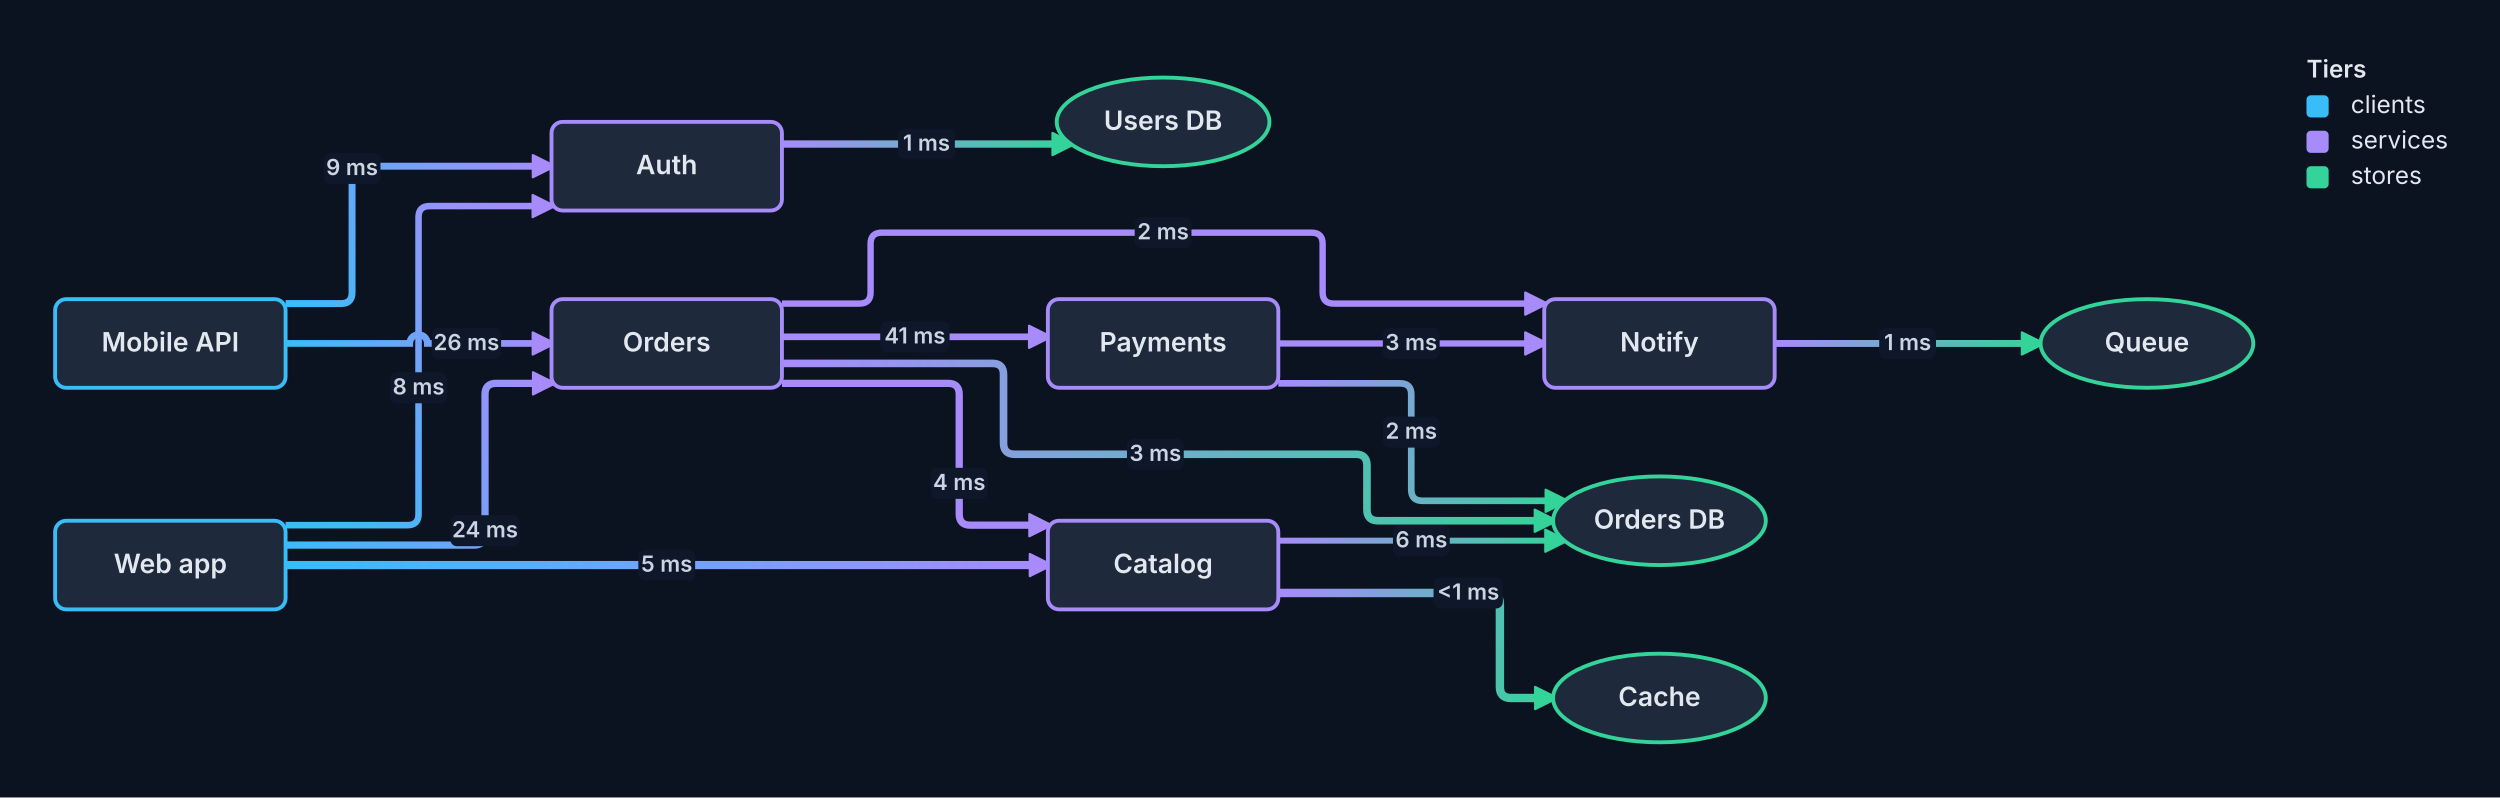
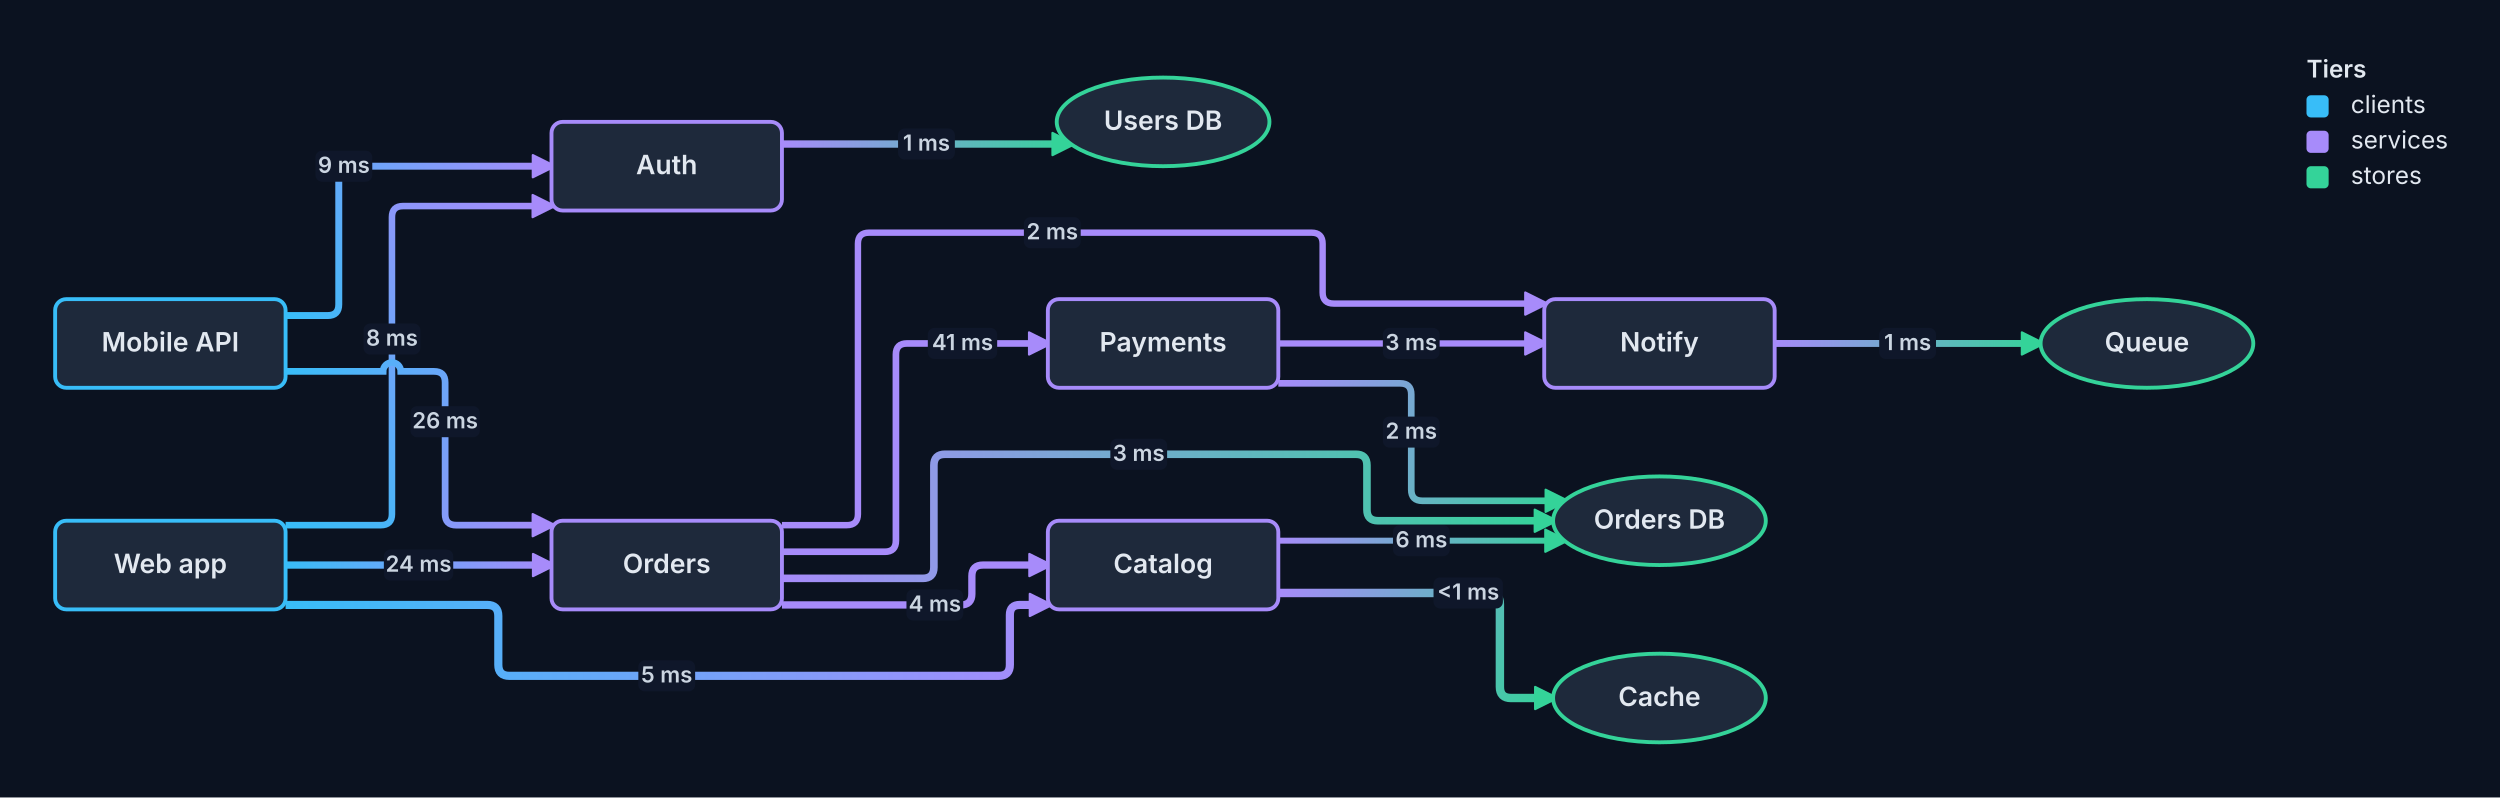
<svg xmlns="http://www.w3.org/2000/svg" viewBox="-24.88 -155.00 1128.21 359.88" width="1128.21" height="359.88" font-family="Inter, system-ui, -apple-system, sans-serif">
  <defs>
    <marker id="gl-mk-0" markerWidth="12.00" markerHeight="12.00" viewBox="0 0 12.00 12" orient="auto" refX="1.00" refY="6" markerUnits="userSpaceOnUse">
      <path d="M 1,1 L 11,6 L 1,11 Z" fill="#a78bfa" stroke="#a78bfa" stroke-linejoin="round" />
    </marker>
    <marker id="gl-mk-1" markerWidth="12.00" markerHeight="12.00" viewBox="0 0 12.00 12" orient="auto" refX="1.00" refY="6" markerUnits="userSpaceOnUse">
      <path d="M 1,1 L 11,6 L 1,11 Z" fill="#34d399" stroke="#34d399" stroke-linejoin="round" />
    </marker>
    <linearGradient id="gl-grad-0" gradientUnits="userSpaceOnUse" x1="104.00" y1="82.00" x2="224.00" y2="-62.00">
      <stop offset="0.00%" stop-color="#38bdf8" />
      <stop offset="100.00%" stop-color="#a78bfa" />
    </linearGradient>
-     <linearGradient id="gl-grad-1" gradientUnits="userSpaceOnUse" x1="104.00" y1="91.00" x2="224.00" y2="18.00">
+     <linearGradient id="gl-grad-1" gradientUnits="userSpaceOnUse" x1="104.00" y1="100.00" x2="224.00" y2="100.00">
      <stop offset="0.00%" stop-color="#38bdf8" />
      <stop offset="100.00%" stop-color="#a78bfa" />
    </linearGradient>
-     <linearGradient id="gl-grad-2" gradientUnits="userSpaceOnUse" x1="104.00" y1="100.00" x2="448.00" y2="100.00">
+     <linearGradient id="gl-grad-2" gradientUnits="userSpaceOnUse" x1="104.00" y1="118.00" x2="448.00" y2="118.00">
      <stop offset="0.00%" stop-color="#38bdf8" />
      <stop offset="100.00%" stop-color="#a78bfa" />
    </linearGradient>
-     <linearGradient id="gl-grad-3" gradientUnits="userSpaceOnUse" x1="104.00" y1="-18.00" x2="224.00" y2="-80.00">
+     <linearGradient id="gl-grad-3" gradientUnits="userSpaceOnUse" x1="104.00" y1="-12.60" x2="224.00" y2="-80.00">
      <stop offset="0.00%" stop-color="#38bdf8" />
      <stop offset="100.00%" stop-color="#a78bfa" />
    </linearGradient>
-     <linearGradient id="gl-grad-4" gradientUnits="userSpaceOnUse" x1="104.00" y1="0.00" x2="224.00" y2="0.00">
+     <linearGradient id="gl-grad-4" gradientUnits="userSpaceOnUse" x1="104.00" y1="12.60" x2="224.00" y2="82.00">
      <stop offset="0.00%" stop-color="#38bdf8" />
      <stop offset="100.00%" stop-color="#a78bfa" />
    </linearGradient>
    <linearGradient id="gl-grad-5" gradientUnits="userSpaceOnUse" x1="328.00" y1="-90.00" x2="458.43" y2="-90.00">
      <stop offset="0.00%" stop-color="#a78bfa" />
      <stop offset="100.00%" stop-color="#34d399" />
    </linearGradient>
-     <linearGradient id="gl-grad-6" gradientUnits="userSpaceOnUse" x1="328.00" y1="9.00" x2="676.00" y2="80.00">
+     <linearGradient id="gl-grad-6" gradientUnits="userSpaceOnUse" x1="328.00" y1="106.00" x2="676.00" y2="80.00">
      <stop offset="0.00%" stop-color="#a78bfa" />
      <stop offset="100.00%" stop-color="#34d399" />
    </linearGradient>
    <linearGradient id="gl-grad-7" gradientUnits="userSpaceOnUse" x1="552.00" y1="112.60" x2="676.00" y2="160.00">
      <stop offset="0.00%" stop-color="#a78bfa" />
      <stop offset="100.00%" stop-color="#34d399" />
    </linearGradient>
    <linearGradient id="gl-grad-8" gradientUnits="userSpaceOnUse" x1="552.00" y1="89.00" x2="681.13" y2="89.00">
      <stop offset="0.00%" stop-color="#a78bfa" />
      <stop offset="100.00%" stop-color="#34d399" />
    </linearGradient>
    <linearGradient id="gl-grad-9" gradientUnits="userSpaceOnUse" x1="776.00" y1="0.00" x2="896.00" y2="0.00">
      <stop offset="0.00%" stop-color="#a78bfa" />
      <stop offset="100.00%" stop-color="#34d399" />
    </linearGradient>
    <linearGradient id="gl-grad-10" gradientUnits="userSpaceOnUse" x1="552.00" y1="18.00" x2="681.13" y2="71.00">
      <stop offset="0.00%" stop-color="#a78bfa" />
      <stop offset="100.00%" stop-color="#34d399" />
    </linearGradient>
  </defs>
  <rect x="-24.88" y="-155.00" width="1128.21" height="359.88" fill="#0b1220" />
  <g id="edges">
-     <path d="M 104.00,82.00 L 159.00,82.00 Q 164.00,82.00 164.00,77.00 L 164.00,-57.00 Q 164.00,-62.00 169.00,-62.00 L 215.48,-62.00" fill="none" stroke="url(#gl-grad-0)" stroke-width="2.96" marker-end="url(#gl-mk-0)" />
-     <rect x="151.19" y="13.00" width="25.63" height="14.00" rx="3.00" fill="#0f172a" />
-     <text x="164.00" y="23.00" text-anchor="middle" font-size="10.00" font-weight="600" fill="#cbd5e1">8 ms</text>
-     <path d="M 104.00,91.00 L 189.00,91.00 Q 194.00,91.00 194.00,86.00 L 194.00,23.00 Q 194.00,18.00 199.00,18.00 L 215.65,18.00" fill="none" stroke="url(#gl-grad-1)" stroke-width="3.29" marker-end="url(#gl-mk-0)" />
-     <rect x="178.35" y="77.50" width="31.30" height="14.00" rx="3.00" fill="#0f172a" />
-     <text x="194.00" y="87.50" text-anchor="middle" font-size="10.00" font-weight="600" fill="#cbd5e1">24 ms</text>
-     <path d="M 104.00,100.00 L 439.85,100.00" fill="none" stroke="url(#gl-grad-2)" stroke-width="3.69" marker-end="url(#gl-mk-0)" />
-     <rect x="263.19" y="93.00" width="25.63" height="14.00" rx="3.00" fill="#0f172a" />
-     <text x="276.00" y="103.00" text-anchor="middle" font-size="10.00" font-weight="600" fill="#cbd5e1">5 ms</text>
-     <path d="M 104.00,-18.00 L 129.00,-18.00 Q 134.00,-18.00 134.00,-23.00 L 134.00,-75.00 Q 134.00,-80.00 139.00,-80.00 L 215.57,-80.00" fill="none" stroke="url(#gl-grad-3)" stroke-width="3.14" marker-end="url(#gl-mk-0)" />
-     <rect x="121.19" y="-86.00" width="25.63" height="14.00" rx="3.00" fill="#0f172a" />
-     <text x="134.00" y="-76.00" text-anchor="middle" font-size="10.00" font-weight="600" fill="#cbd5e1">9 ms</text>
-     <path d="M 104.00,0.00 L 160.00,0.00 A 4.00,4.00 0 0 1 168.00,0.00 L 215.52,0.00" fill="none" stroke="url(#gl-grad-4)" stroke-width="3.04" marker-end="url(#gl-mk-0)" />
-     <rect x="169.95" y="-7.00" width="31.30" height="14.00" rx="3.00" fill="#0f172a" />
-     <text x="185.60" y="3.00" text-anchor="middle" font-size="10.00" font-weight="600" fill="#cbd5e1">26 ms</text>
-     <path d="M 328.00,-3.00 L 439.51,-3.00" fill="none" stroke="#a78bfa" stroke-width="3.01" marker-end="url(#gl-mk-0)" />
-     <rect x="372.35" y="-10.00" width="31.30" height="14.00" rx="3.00" fill="#0f172a" />
-     <text x="388.00" y="0.00" text-anchor="middle" font-size="10.00" font-weight="600" fill="#cbd5e1">41 ms</text>
-     <path d="M 328.00,18.00 L 403.00,18.00 Q 408.00,18.00 408.00,23.00 L 408.00,77.00 Q 408.00,82.00 413.00,82.00 L 439.65,82.00" fill="none" stroke="#a78bfa" stroke-width="3.29" marker-end="url(#gl-mk-0)" />
-     <rect x="395.19" y="56.12" width="25.63" height="14.00" rx="3.00" fill="#0f172a" />
-     <text x="408.00" y="66.12" text-anchor="middle" font-size="10.00" font-weight="600" fill="#cbd5e1">4 ms</text>
-     <path d="M 328.00,-18.00 L 363.00,-18.00 Q 368.00,-18.00 368.00,-23.00 L 368.00,-45.00 Q 368.00,-50.00 373.00,-50.00 L 567.00,-50.00 Q 572.00,-50.00 572.00,-45.00 L 572.00,-23.00 Q 572.00,-18.00 577.00,-18.00 L 663.44,-18.00" fill="none" stroke="#a78bfa" stroke-width="2.89" marker-end="url(#gl-mk-0)" />
-     <rect x="487.19" y="-57.00" width="25.63" height="14.00" rx="3.00" fill="#0f172a" />
-     <text x="500.00" y="-47.00" text-anchor="middle" font-size="10.00" font-weight="600" fill="#cbd5e1">2 ms</text>
+     <path d="M 104.00,82.00 L 147.00,82.00 Q 152.00,82.00 152.00,77.00 L 152.00,-57.00 Q 152.00,-62.00 157.00,-62.00 L 215.48,-62.00" fill="none" stroke="url(#gl-grad-0)" stroke-width="2.96" marker-end="url(#gl-mk-0)" />
+     <rect x="139.19" y="-9.00" width="25.63" height="14.00" rx="3.00" fill="#0f172a" />
+     <text x="152.00" y="1.00" text-anchor="middle" font-size="10.00" font-weight="600" fill="#cbd5e1">8 ms</text>
+     <path d="M 104.00,100.00 L 215.65,100.00" fill="none" stroke="url(#gl-grad-1)" stroke-width="3.29" marker-end="url(#gl-mk-0)" />
+     <rect x="148.35" y="93.00" width="31.30" height="14.00" rx="3.00" fill="#0f172a" />
+     <text x="164.00" y="103.00" text-anchor="middle" font-size="10.00" font-weight="600" fill="#cbd5e1">24 ms</text>
+     <path d="M 104.00,118.00 L 195.00,118.00 Q 200.00,118.00 200.00,123.00 L 200.00,145.00 Q 200.00,150.00 205.00,150.00 L 425.86,150.00 Q 430.86,150.00 430.86,145.00 L 430.86,122.50 Q 430.86,118.00 435.35,118.00 L 439.85,118.00" fill="none" stroke="url(#gl-grad-2)" stroke-width="3.69" marker-end="url(#gl-mk-0)" />
+     <rect x="263.19" y="143.00" width="25.63" height="14.00" rx="3.00" fill="#0f172a" />
+     <text x="276.00" y="153.00" text-anchor="middle" font-size="10.00" font-weight="600" fill="#cbd5e1">5 ms</text>
+     <path d="M 104.00,-12.60 L 123.00,-12.60 Q 128.00,-12.60 128.00,-17.60 L 128.00,-75.00 Q 128.00,-80.00 133.00,-80.00 L 215.57,-80.00" fill="none" stroke="url(#gl-grad-3)" stroke-width="3.14" marker-end="url(#gl-mk-0)" />
+     <rect x="117.49" y="-87.00" width="25.63" height="14.00" rx="3.00" fill="#0f172a" />
+     <text x="130.30" y="-77.00" text-anchor="middle" font-size="10.00" font-weight="600" fill="#cbd5e1">9 ms</text>
+     <path d="M 104.00,12.60 L 148.00,12.60 A 4.00,4.00 0 0 1 156.00,12.60 L 171.00,12.60 Q 176.00,12.60 176.00,17.60 L 176.00,77.00 Q 176.00,82.00 181.00,82.00 L 215.52,82.00" fill="none" stroke="url(#gl-grad-4)" stroke-width="3.04" marker-end="url(#gl-mk-0)" />
+     <rect x="160.35" y="28.30" width="31.30" height="14.00" rx="3.00" fill="#0f172a" />
+     <text x="176.00" y="38.30" text-anchor="middle" font-size="10.00" font-weight="600" fill="#cbd5e1">26 ms</text>
+     <path d="M 328.00,94.00 L 374.43,94.00 Q 379.43,94.00 379.43,89.00 L 379.43,5.00 Q 379.43,0.00 384.43,0.00 L 439.51,0.00" fill="none" stroke="#a78bfa" stroke-width="3.01" marker-end="url(#gl-mk-0)" />
+     <rect x="393.83" y="-7.00" width="31.30" height="14.00" rx="3.00" fill="#0f172a" />
+     <text x="409.48" y="3.00" text-anchor="middle" font-size="10.00" font-weight="600" fill="#cbd5e1">41 ms</text>
+     <path d="M 328.00,118.00 L 408.71,118.00 Q 413.71,118.00 413.71,113.00 L 413.71,105.00 Q 413.71,100.00 418.71,100.00 L 439.65,100.00" fill="none" stroke="#a78bfa" stroke-width="3.29" marker-end="url(#gl-mk-0)" />
+     <rect x="384.19" y="111.00" width="25.63" height="14.00" rx="3.00" fill="#0f172a" />
+     <text x="397.00" y="121.00" text-anchor="middle" font-size="10.00" font-weight="600" fill="#cbd5e1">4 ms</text>
+     <path d="M 328.00,82.00 L 357.29,82.00 Q 362.29,82.00 362.29,77.00 L 362.29,-45.00 Q 362.29,-50.00 367.29,-50.00 L 567.00,-50.00 Q 572.00,-50.00 572.00,-45.00 L 572.00,-23.00 Q 572.00,-18.00 577.00,-18.00 L 663.44,-18.00" fill="none" stroke="#a78bfa" stroke-width="2.89" marker-end="url(#gl-mk-0)" />
+     <rect x="437.19" y="-57.00" width="25.63" height="14.00" rx="3.00" fill="#0f172a" />
+     <text x="450.00" y="-47.00" text-anchor="middle" font-size="10.00" font-weight="600" fill="#cbd5e1">2 ms</text>
    <path d="M 552.00,0.00 L 663.43,0.00" fill="none" stroke="#a78bfa" stroke-width="2.85" marker-end="url(#gl-mk-0)" />
    <rect x="599.18" y="-7.00" width="25.63" height="14.00" rx="3.00" fill="#0f172a" />
    <text x="612.00" y="3.00" text-anchor="middle" font-size="10.00" font-weight="600" fill="#cbd5e1">3 ms</text>
    <path d="M 328.00,-90.00 L 450.09,-90.00" fill="none" stroke="url(#gl-grad-5)" stroke-width="3.32" marker-end="url(#gl-mk-1)" />
    <rect x="380.40" y="-97.00" width="25.63" height="14.00" rx="3.00" fill="#0f172a" />
    <text x="393.22" y="-87.00" text-anchor="middle" font-size="10.00" font-weight="600" fill="#cbd5e1">1 ms</text>
-     <path d="M 328.00,9.00 L 423.00,9.00 Q 428.00,9.00 428.00,14.00 L 428.00,45.00 Q 428.00,50.00 433.00,50.00 L 587.00,50.00 Q 592.00,50.00 592.00,55.00 L 592.00,75.00 Q 592.00,80.00 597.00,80.00 L 667.72,80.00" fill="none" stroke="url(#gl-grad-6)" stroke-width="3.44" marker-end="url(#gl-mk-1)" />
-     <rect x="483.69" y="43.00" width="25.63" height="14.00" rx="3.00" fill="#0f172a" />
-     <text x="496.50" y="53.00" text-anchor="middle" font-size="10.00" font-weight="600" fill="#cbd5e1">3 ms</text>
+     <path d="M 328.00,106.00 L 391.57,106.00 Q 396.57,106.00 396.57,101.00 L 396.57,55.00 Q 396.57,50.00 401.57,50.00 L 587.00,50.00 Q 592.00,50.00 592.00,55.00 L 592.00,75.00 Q 592.00,80.00 597.00,80.00 L 667.72,80.00" fill="none" stroke="url(#gl-grad-6)" stroke-width="3.44" marker-end="url(#gl-mk-1)" />
+     <rect x="476.19" y="43.00" width="25.63" height="14.00" rx="3.00" fill="#0f172a" />
+     <text x="489.00" y="53.00" text-anchor="middle" font-size="10.00" font-weight="600" fill="#cbd5e1">3 ms</text>
    <path d="M 552.00,112.60 L 647.00,112.60 Q 652.00,112.60 652.00,117.60 L 652.00,155.00 Q 652.00,160.00 657.00,160.00 L 667.90,160.00" fill="none" stroke="url(#gl-grad-7)" stroke-width="3.80" marker-end="url(#gl-mk-1)" />
    <rect x="622.05" y="105.60" width="31.30" height="14.00" rx="3.00" fill="#0f172a" />
    <text x="637.70" y="115.60" text-anchor="middle" font-size="10.00" font-weight="600" fill="#cbd5e1">&lt;1 ms</text>
    <path d="M 552.00,89.00 L 672.49,89.00" fill="none" stroke="url(#gl-grad-8)" stroke-width="2.70" marker-end="url(#gl-mk-1)" />
    <rect x="603.75" y="82.00" width="25.63" height="14.00" rx="3.00" fill="#0f172a" />
    <text x="616.57" y="92.00" text-anchor="middle" font-size="10.00" font-weight="600" fill="#cbd5e1">6 ms</text>
    <path d="M 776.00,0.00 L 887.56,0.00" fill="none" stroke="url(#gl-grad-9)" stroke-width="3.12" marker-end="url(#gl-mk-1)" />
    <rect x="823.18" y="-7.00" width="25.63" height="14.00" rx="3.00" fill="#0f172a" />
    <text x="836.00" y="3.00" text-anchor="middle" font-size="10.00" font-weight="600" fill="#cbd5e1">1 ms</text>
    <path d="M 552.00,18.00 L 607.00,18.00 Q 612.00,18.00 612.00,23.00 L 612.00,66.00 Q 612.00,71.00 617.00,71.00 L 672.64,71.00" fill="none" stroke="url(#gl-grad-10)" stroke-width="3.01" marker-end="url(#gl-mk-1)" />
    <rect x="599.18" y="33.00" width="25.63" height="14.00" rx="3.00" fill="#0f172a" />
    <text x="612.00" y="43.00" text-anchor="middle" font-size="10.00" font-weight="600" fill="#cbd5e1">2 ms</text>
  </g>
  <g id="nodes">
    <rect x="0.00" y="80.00" width="104.00" height="40.00" rx="5.00" fill="#1e293b" stroke="#38bdf8" stroke-width="1.75" />
    <text x="52.00" y="103.60" text-anchor="middle" font-size="12.00" font-weight="600" fill="#e2e8f0">Web app</text>
    <rect x="0.00" y="-20.00" width="104.00" height="40.00" rx="5.00" fill="#1e293b" stroke="#38bdf8" stroke-width="1.75" />
    <text x="52.00" y="3.60" text-anchor="middle" font-size="12.00" font-weight="600" fill="#e2e8f0">Mobile API</text>
    <rect x="224.00" y="-100.00" width="104.00" height="40.00" rx="5.00" fill="#1e293b" stroke="#a78bfa" stroke-width="1.75" />
    <text x="276.00" y="-76.40" text-anchor="middle" font-size="12.00" font-weight="600" fill="#e2e8f0">Auth</text>
-     <rect x="224.00" y="-20.00" width="104.00" height="40.00" rx="5.00" fill="#1e293b" stroke="#a78bfa" stroke-width="1.75" />
-     <text x="276.00" y="3.60" text-anchor="middle" font-size="12.00" font-weight="600" fill="#e2e8f0">Orders</text>
+     <rect x="224.00" y="80.00" width="104.00" height="40.00" rx="5.00" fill="#1e293b" stroke="#a78bfa" stroke-width="1.75" />
+     <text x="276.00" y="103.60" text-anchor="middle" font-size="12.00" font-weight="600" fill="#e2e8f0">Orders</text>
    <rect x="448.00" y="80.00" width="104.00" height="40.00" rx="5.00" fill="#1e293b" stroke="#a78bfa" stroke-width="1.75" />
    <text x="500.00" y="103.60" text-anchor="middle" font-size="12.00" font-weight="600" fill="#e2e8f0">Catalog</text>
    <rect x="448.00" y="-20.00" width="104.00" height="40.00" rx="5.00" fill="#1e293b" stroke="#a78bfa" stroke-width="1.75" />
    <text x="500.00" y="3.60" text-anchor="middle" font-size="12.00" font-weight="600" fill="#e2e8f0">Payments</text>
    <rect x="672.00" y="-20.00" width="104.00" height="40.00" rx="5.00" fill="#1e293b" stroke="#a78bfa" stroke-width="1.75" />
    <text x="724.00" y="3.60" text-anchor="middle" font-size="12.00" font-weight="600" fill="#e2e8f0">Notify</text>
    <ellipse cx="500.00" cy="-100.00" rx="48.00" ry="20.00" fill="#1e293b" stroke="#34d399" stroke-width="1.75" />
    <text x="500.00" y="-96.40" text-anchor="middle" font-size="12.00" font-weight="600" fill="#e2e8f0">Users DB</text>
    <ellipse cx="724.00" cy="80.00" rx="48.00" ry="20.00" fill="#1e293b" stroke="#34d399" stroke-width="1.75" />
    <text x="724.00" y="83.60" text-anchor="middle" font-size="12.00" font-weight="600" fill="#e2e8f0">Orders DB</text>
    <ellipse cx="724.00" cy="160.00" rx="48.00" ry="20.00" fill="#1e293b" stroke="#34d399" stroke-width="1.75" />
    <text x="724.00" y="163.60" text-anchor="middle" font-size="12.00" font-weight="600" fill="#e2e8f0">Cache</text>
    <ellipse cx="944.00" cy="0.00" rx="48.00" ry="20.00" fill="#1e293b" stroke="#34d399" stroke-width="1.75" />
    <text x="944.00" y="3.60" text-anchor="middle" font-size="12.00" font-weight="600" fill="#e2e8f0">Queue</text>
  </g>
  <g id="overlays">
    <text x="1016.00" y="-120.00" text-anchor="start" font-size="11.00" font-weight="600" fill="#e2e8f0">Tiers</text>
    <rect x="1016.00" y="-112.00" width="10.00" height="10.00" rx="2.00" fill="#38bdf8" />
    <text x="1036.00" y="-104.00" text-anchor="start" font-size="11.00" font-weight="400" fill="#e2e8f0">clients</text>
    <rect x="1016.00" y="-96.00" width="10.00" height="10.00" rx="2.00" fill="#a78bfa" />
    <text x="1036.00" y="-88.00" text-anchor="start" font-size="11.00" font-weight="400" fill="#e2e8f0">services</text>
    <rect x="1016.00" y="-80.00" width="10.00" height="10.00" rx="2.00" fill="#34d399" />
    <text x="1036.00" y="-72.00" text-anchor="start" font-size="11.00" font-weight="400" fill="#e2e8f0">stores</text>
  </g>
</svg>
